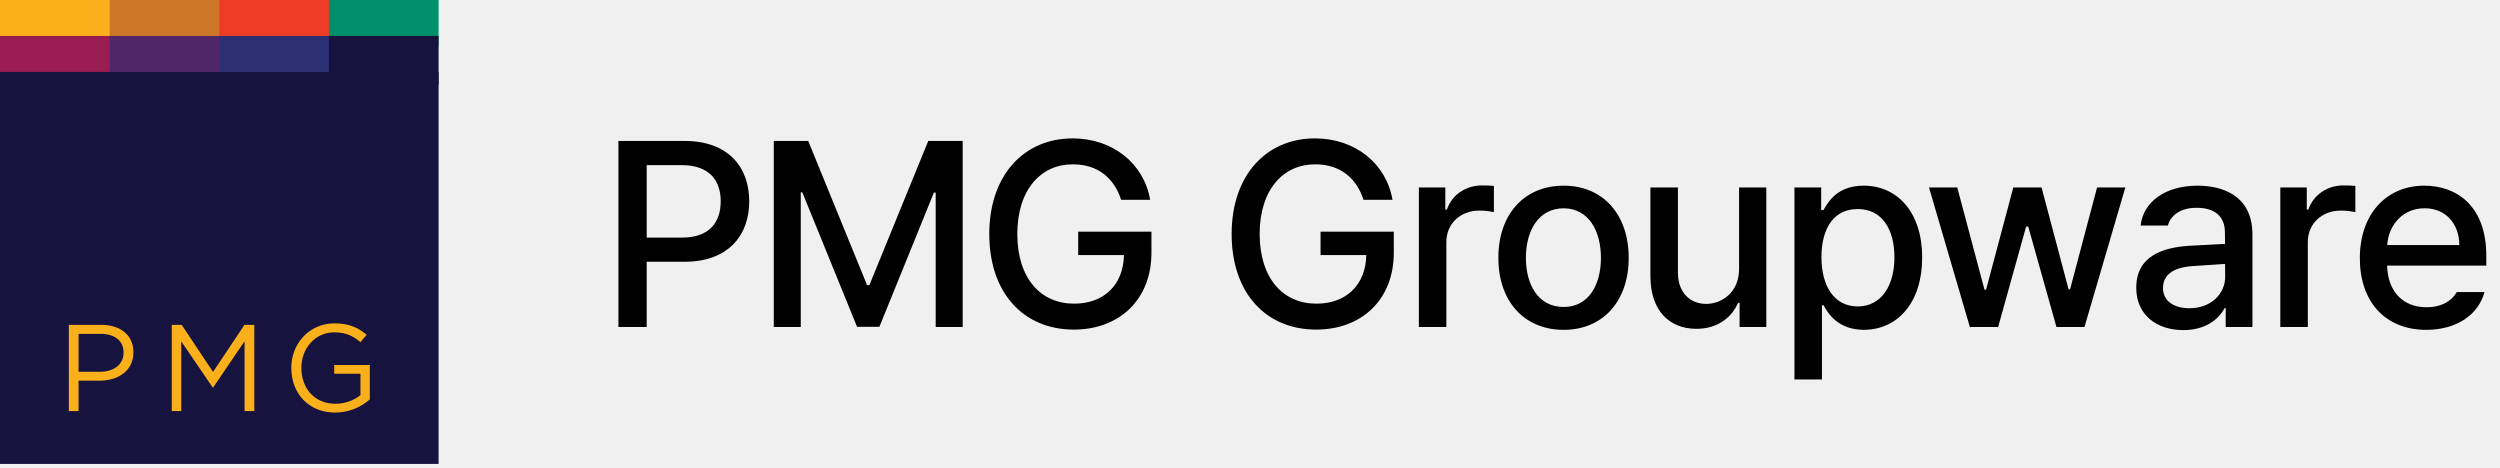
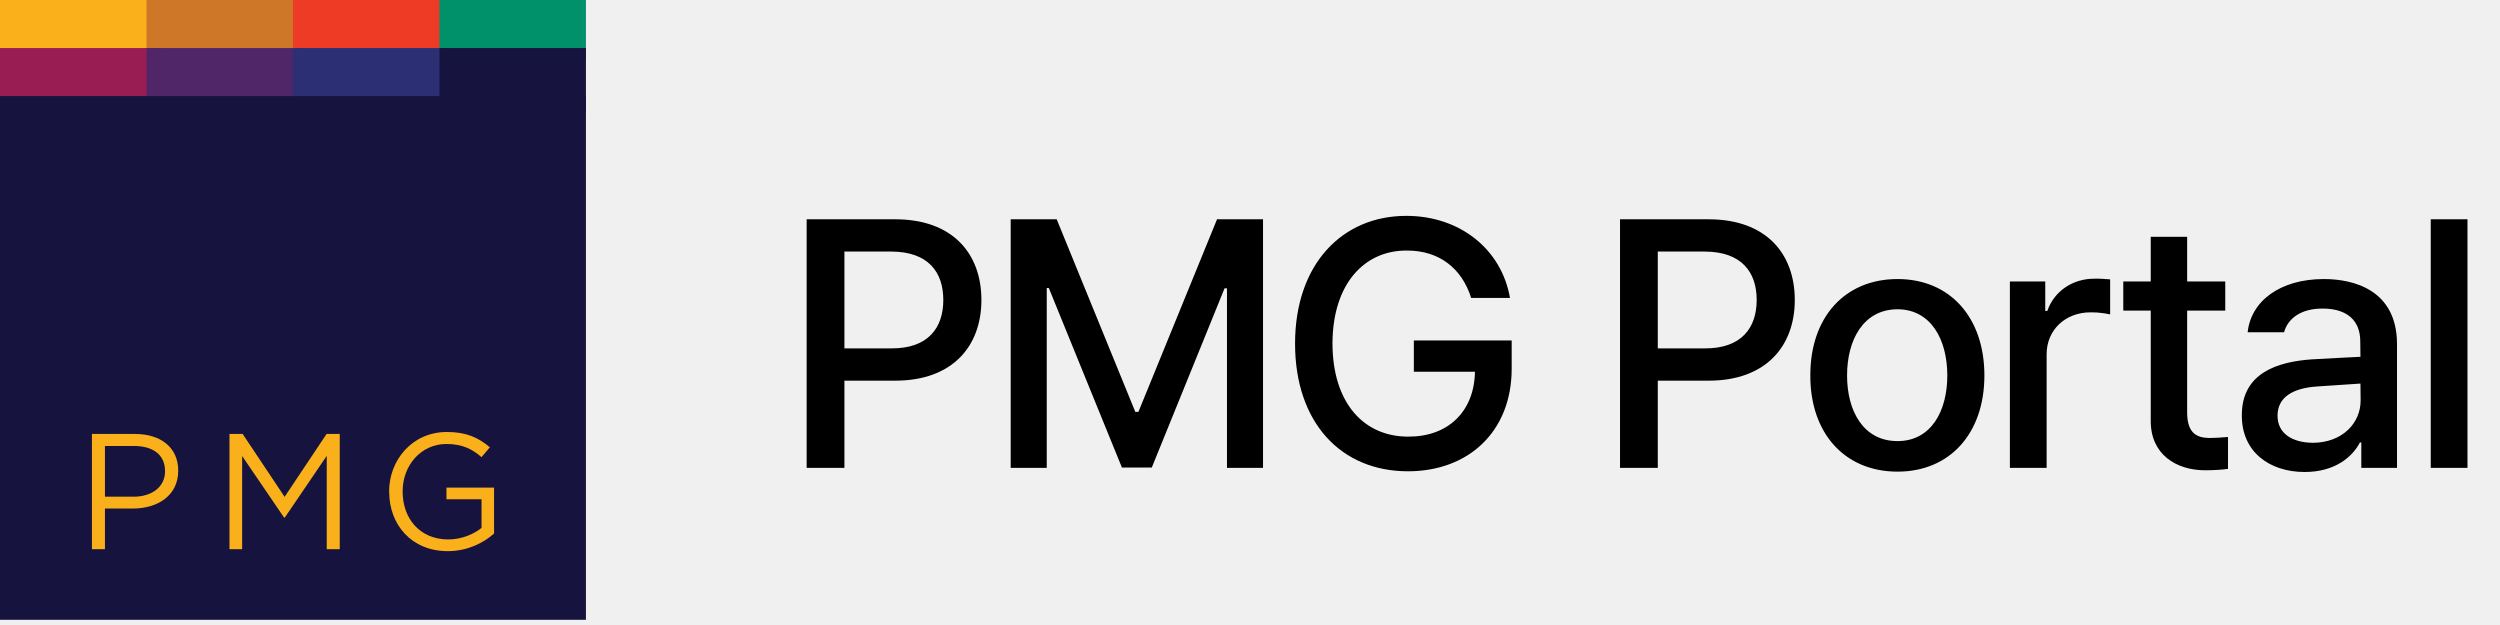
- <svg xmlns="http://www.w3.org/2000/svg" width="171" height="32" viewBox="0 0 171 32" fill="none">
-   <g clip-path="url(#clip0_539_3840)">
-     <path d="M8.247 0H0V3.162H8.247V0Z" fill="#FAB01B" />
-     <path d="M15.66 0H7.501V3.162H15.66V0Z" fill="#CF7729" />
-     <path d="M22.997 0H14.999V3.162H22.997V0Z" fill="#ED3B25" />
-     <path d="M30 0H22.499V3.162H30V0Z" fill="#00916B" />
+ <svg xmlns="http://www.w3.org/2000/svg" width="128" height="32" viewBox="0 0 128 32" fill="none">
+   <path d="M41.301 23.955V11.228H45.836C48.798 11.228 50.248 13.003 50.248 15.359C50.248 17.706 48.789 19.49 45.836 19.49H43.234V23.955H41.301ZM43.234 17.837H45.643C47.515 17.846 48.297 16.791 48.297 15.359C48.297 13.918 47.515 12.889 45.643 12.88H43.234V17.837ZM51.747 11.228H54.103L58.128 21.089H58.286L62.312 11.228H64.667V23.955H62.821V14.761H62.698L58.972 23.937H57.442L53.698 14.744H53.593V23.955H51.747V11.228ZM75.324 15.253C74.85 13.751 73.698 12.819 72.02 12.828C69.875 12.819 68.231 14.506 68.223 17.591C68.231 20.668 69.858 22.364 72.108 22.355C74.138 22.364 75.483 21.072 75.518 19.033H72.389V17.433H77.398V18.875C77.398 22.1 75.184 24.13 72.09 24.13C68.645 24.13 66.307 21.625 66.307 17.591C66.307 13.531 68.715 11.052 72.002 11.052C74.753 11.052 76.88 12.766 77.311 15.253H75.324ZM82.945 23.955V11.228H87.481C90.442 11.228 91.893 13.003 91.893 15.359C91.893 17.706 90.434 19.49 87.481 19.49H84.879V23.955H82.945ZM84.879 17.837H87.287C89.159 17.846 89.942 16.791 89.942 15.359C89.942 13.918 89.159 12.889 87.287 12.88H84.879V17.837ZM97.153 24.148C94.447 24.148 92.68 22.179 92.689 19.226C92.68 16.255 94.447 14.287 97.153 14.287C99.843 14.287 101.601 16.255 101.601 19.226C101.601 22.179 99.843 24.148 97.153 24.148ZM94.57 19.226C94.57 21.045 95.404 22.584 97.153 22.584C98.876 22.584 99.702 21.045 99.702 19.226C99.702 17.398 98.876 15.842 97.153 15.834C95.404 15.842 94.57 17.398 94.57 19.226ZM102.906 23.955V14.41H104.717V15.921H104.822C105.174 14.902 106.132 14.26 107.248 14.269C107.477 14.26 107.846 14.287 108.039 14.304V16.097C107.881 16.062 107.442 15.983 107.055 15.992C105.754 15.983 104.787 16.888 104.787 18.136V23.955H102.906ZM113.933 14.41V15.904H111.982V21.142C111.991 22.223 112.518 22.416 113.124 22.425C113.397 22.425 113.81 22.399 114.074 22.373V24.007C113.819 24.043 113.414 24.078 112.896 24.078C111.428 24.078 110.101 23.269 110.118 21.529V15.904H108.712V14.41H110.118V12.124H111.982V14.41H113.933ZM114.782 21.265C114.773 19.085 116.627 18.523 118.35 18.4C118.983 18.365 120.415 18.286 120.855 18.268L120.846 17.503C120.855 16.422 120.187 15.798 118.912 15.798C117.805 15.798 117.137 16.308 116.944 17.011H115.08C115.247 15.429 116.724 14.287 118.983 14.287C120.503 14.287 122.718 14.84 122.727 17.609V23.955H120.899V22.654H120.828C120.459 23.366 119.58 24.166 117.998 24.166C116.188 24.166 114.773 23.128 114.782 21.265ZM116.61 21.283C116.61 22.197 117.366 22.663 118.42 22.671C119.95 22.663 120.864 21.643 120.864 20.509L120.855 19.639C120.424 19.666 119.062 19.762 118.614 19.789C117.383 19.877 116.61 20.342 116.61 21.283ZM126.335 11.228V23.955H124.454V11.228H126.335Z" fill="black" />
+   <g clip-path="url(#clip0_2776_6474)">
+     <path d="M8.247 -0.001H0V3.161H8.247V-0.001Z" fill="#FAB01B" />
+     <path d="M15.66 -0H7.501V3.161H15.66V-0Z" fill="#CF7729" />
+     <path d="M22.997 -0H14.999V3.161H22.997V-0Z" fill="#ED3B25" />
+     <path d="M30 -0H22.499V3.161H30V-0Z" fill="#00916B" />
    <path d="M8.247 2.46H0V5.78H8.247V2.46Z" fill="#991C52" />
    <path d="M15.66 2.46H7.501V5.78H15.66V2.46Z" fill="#512668" />
    <path d="M22.997 2.46H14.999V5.78H22.997V2.46Z" fill="#2D2F75" />
    <path d="M30 2.46H22.499V5.78H30V2.46Z" fill="#16133F" />
-     <path d="M30 4.918H0V31.735H30V4.918Z" fill="#16133F" />
-     <path d="M4.707 22.219H6.916C8.247 22.219 9.125 22.928 9.125 24.089V24.105C9.125 25.378 8.064 26.037 6.808 26.037H5.374V28.119H4.707V22.219ZM6.832 25.431C7.81 25.431 8.451 24.907 8.451 24.132V24.116C8.451 23.272 7.818 22.835 6.866 22.835H5.374V25.431H6.832Z" fill="#FAB01B" />
-     <path d="M11.75 22.219H12.425L14.573 25.439L16.721 22.219H17.396V28.119H16.729V23.34L14.581 26.502H14.546L12.398 23.349V28.119H11.75V22.219Z" fill="#FAB01B" />
-     <path d="M19.922 25.185V25.169C19.922 23.549 21.11 22.118 22.88 22.118C23.875 22.118 24.488 22.404 25.081 22.901L24.652 23.407C24.197 23.01 23.692 22.732 22.856 22.732C21.549 22.732 20.615 23.835 20.615 25.15V25.166C20.615 26.574 21.517 27.619 22.951 27.619C23.626 27.619 24.25 27.357 24.655 27.029V25.563H22.859V24.965H25.295V27.317C24.748 27.806 23.922 28.219 22.927 28.219C21.073 28.219 19.927 26.87 19.927 25.185H19.922Z" fill="#FAB01B" />
+     <path d="M30 4.917H0V31.735H30V4.917Z" fill="#16133F" />
+     <path d="M4.707 22.219H6.916C8.247 22.219 9.125 22.928 9.125 24.089V24.105C9.125 25.378 8.064 26.037 6.807 26.037H5.373V28.119H4.707V22.219ZM6.831 25.431C7.81 25.431 8.45 24.907 8.45 24.132V24.116C8.45 23.272 7.818 22.835 6.865 22.835H5.373V25.431H6.831Z" fill="#FAB01B" />
+     <path d="M11.749 22.219H12.424L14.572 25.439L16.721 22.219H17.395V28.119H16.729V23.34L14.58 26.502H14.546L12.398 23.349V28.119H11.749V22.219Z" fill="#FAB01B" />
+     <path d="M19.922 25.185V25.169C19.922 23.549 21.11 22.118 22.88 22.118C23.875 22.118 24.489 22.404 25.081 22.901L24.653 23.407C24.198 23.01 23.692 22.732 22.856 22.732C21.549 22.732 20.615 23.835 20.615 25.15V25.166C20.615 26.574 21.517 27.619 22.951 27.619C23.626 27.619 24.25 27.357 24.655 27.029V25.563H22.859V24.965H25.296V27.317C24.748 27.806 23.922 28.219 22.928 28.219C21.073 28.219 19.927 26.87 19.927 25.185H19.922Z" fill="#FAB01B" />
  </g>
-   <path d="M42.301 22.368V9.642H46.836C49.798 9.642 51.248 11.417 51.248 13.773C51.248 16.119 49.789 17.903 46.836 17.903H44.234V22.368H42.301ZM44.234 16.251H46.643C48.515 16.26 49.297 15.205 49.297 13.773C49.297 12.331 48.515 11.303 46.643 11.294H44.234V16.251ZM52.927 9.642H55.283L59.308 19.503H59.466L63.492 9.642H65.847V22.368H64.001V13.175H63.878L60.152 22.351H58.622L54.878 13.157H54.773V22.368H52.927V9.642ZM76.684 13.667C76.21 12.164 75.058 11.232 73.38 11.241C71.235 11.232 69.591 12.92 69.583 16.005C69.591 19.081 71.218 20.777 73.468 20.769C75.498 20.777 76.843 19.485 76.878 17.446H73.749V15.847H78.758V17.288C78.758 20.514 76.544 22.544 73.45 22.544C70.005 22.544 67.667 20.039 67.667 16.005C67.667 11.944 70.075 9.466 73.362 9.466C76.113 9.466 78.24 11.18 78.671 13.667H76.684ZM93.261 13.667C92.787 12.164 91.635 11.232 89.957 11.241C87.812 11.232 86.168 12.92 86.16 16.005C86.168 19.081 87.794 20.777 90.044 20.769C92.075 20.777 93.419 19.485 93.454 17.446H90.326V15.847H95.335V17.288C95.335 20.514 93.121 22.544 90.027 22.544C86.582 22.544 84.244 20.039 84.244 16.005C84.244 11.944 86.652 9.466 89.939 9.466C92.69 9.466 94.817 11.18 95.248 13.667H93.261ZM97.05 22.368V12.823H98.86V14.335H98.966C99.317 13.315 100.275 12.674 101.391 12.683C101.62 12.674 101.989 12.7 102.182 12.718V14.511C102.024 14.476 101.585 14.396 101.198 14.405C99.897 14.396 98.93 15.302 98.93 16.55V22.368H97.05ZM106.955 22.561C104.248 22.561 102.482 20.593 102.49 17.64C102.482 14.669 104.248 12.7 106.955 12.7C109.645 12.7 111.403 14.669 111.403 17.64C111.403 20.593 109.645 22.561 106.955 22.561ZM104.371 17.64C104.371 19.459 105.206 20.997 106.955 20.997C108.678 20.997 109.504 19.459 109.504 17.64C109.504 15.812 108.678 14.256 106.955 14.247C105.206 14.256 104.371 15.812 104.371 17.64ZM118.953 18.395V12.823H120.816V22.368H118.988V20.716H118.882C118.443 21.735 117.467 22.491 116.035 22.491C114.189 22.491 112.888 21.252 112.888 18.888V12.823H114.769V18.659C114.769 19.96 115.56 20.786 116.703 20.786C117.749 20.786 118.953 20.021 118.953 18.395ZM122.741 25.954V12.823H124.569V14.37H124.727C125.061 13.773 125.703 12.7 127.47 12.7C129.781 12.7 131.477 14.511 131.477 17.622C131.477 20.698 129.799 22.553 127.487 22.561C125.756 22.553 125.07 21.498 124.727 20.874H124.622V25.954H122.741ZM124.587 17.587C124.587 19.591 125.466 20.953 127.065 20.962C128.718 20.953 129.579 19.503 129.579 17.587C129.579 15.706 128.744 14.291 127.065 14.3C125.448 14.291 124.587 15.601 124.587 17.587ZM134.739 22.368L131.944 12.823H133.877L135.74 19.819H135.846L137.709 12.823H139.643L141.489 19.784H141.594L143.44 12.823H145.373L142.578 22.368H140.662L138.729 15.495H138.588L136.672 22.368H134.739ZM146.121 19.679C146.112 17.499 147.966 16.936 149.689 16.814C150.322 16.778 151.754 16.699 152.194 16.682L152.185 15.917C152.194 14.836 151.526 14.212 150.252 14.212C149.144 14.212 148.476 14.722 148.283 15.425H146.42C146.587 13.843 148.063 12.7 150.322 12.7C151.842 12.7 154.057 13.254 154.066 16.023V22.368H152.238V21.067H152.168C151.798 21.779 150.92 22.579 149.338 22.579C147.527 22.579 146.112 21.542 146.121 19.679ZM147.949 19.696C147.949 20.61 148.705 21.076 149.759 21.085C151.289 21.076 152.203 20.057 152.203 18.923L152.194 18.053C151.763 18.079 150.401 18.176 149.953 18.202C148.722 18.29 147.949 18.756 147.949 19.696ZM155.974 22.368V12.823H157.784V14.335H157.89C158.241 13.315 159.199 12.674 160.315 12.683C160.544 12.674 160.913 12.7 161.106 12.718V14.511C160.948 14.476 160.509 14.396 160.122 14.405C158.821 14.396 157.854 15.302 157.854 16.55V22.368H155.974ZM165.95 22.561C163.137 22.561 161.406 20.619 161.414 17.657C161.406 14.722 163.163 12.7 165.826 12.7C167.997 12.7 170.063 14.045 170.063 17.499V18.167H163.278C163.33 19.986 164.403 21.015 165.967 21.015C167.031 21.015 167.725 20.558 168.041 19.977H169.94C169.518 21.524 168.05 22.561 165.95 22.561ZM163.286 16.761H168.217C168.217 15.31 167.277 14.238 165.844 14.247C164.341 14.238 163.366 15.416 163.286 16.761Z" fill="black" />
  <defs>
-     <clipPath id="clip0_539_3840">
+     <clipPath id="clip0_2776_6474">
      <rect width="30" height="31.736" fill="white" />
    </clipPath>
  </defs>
</svg>
